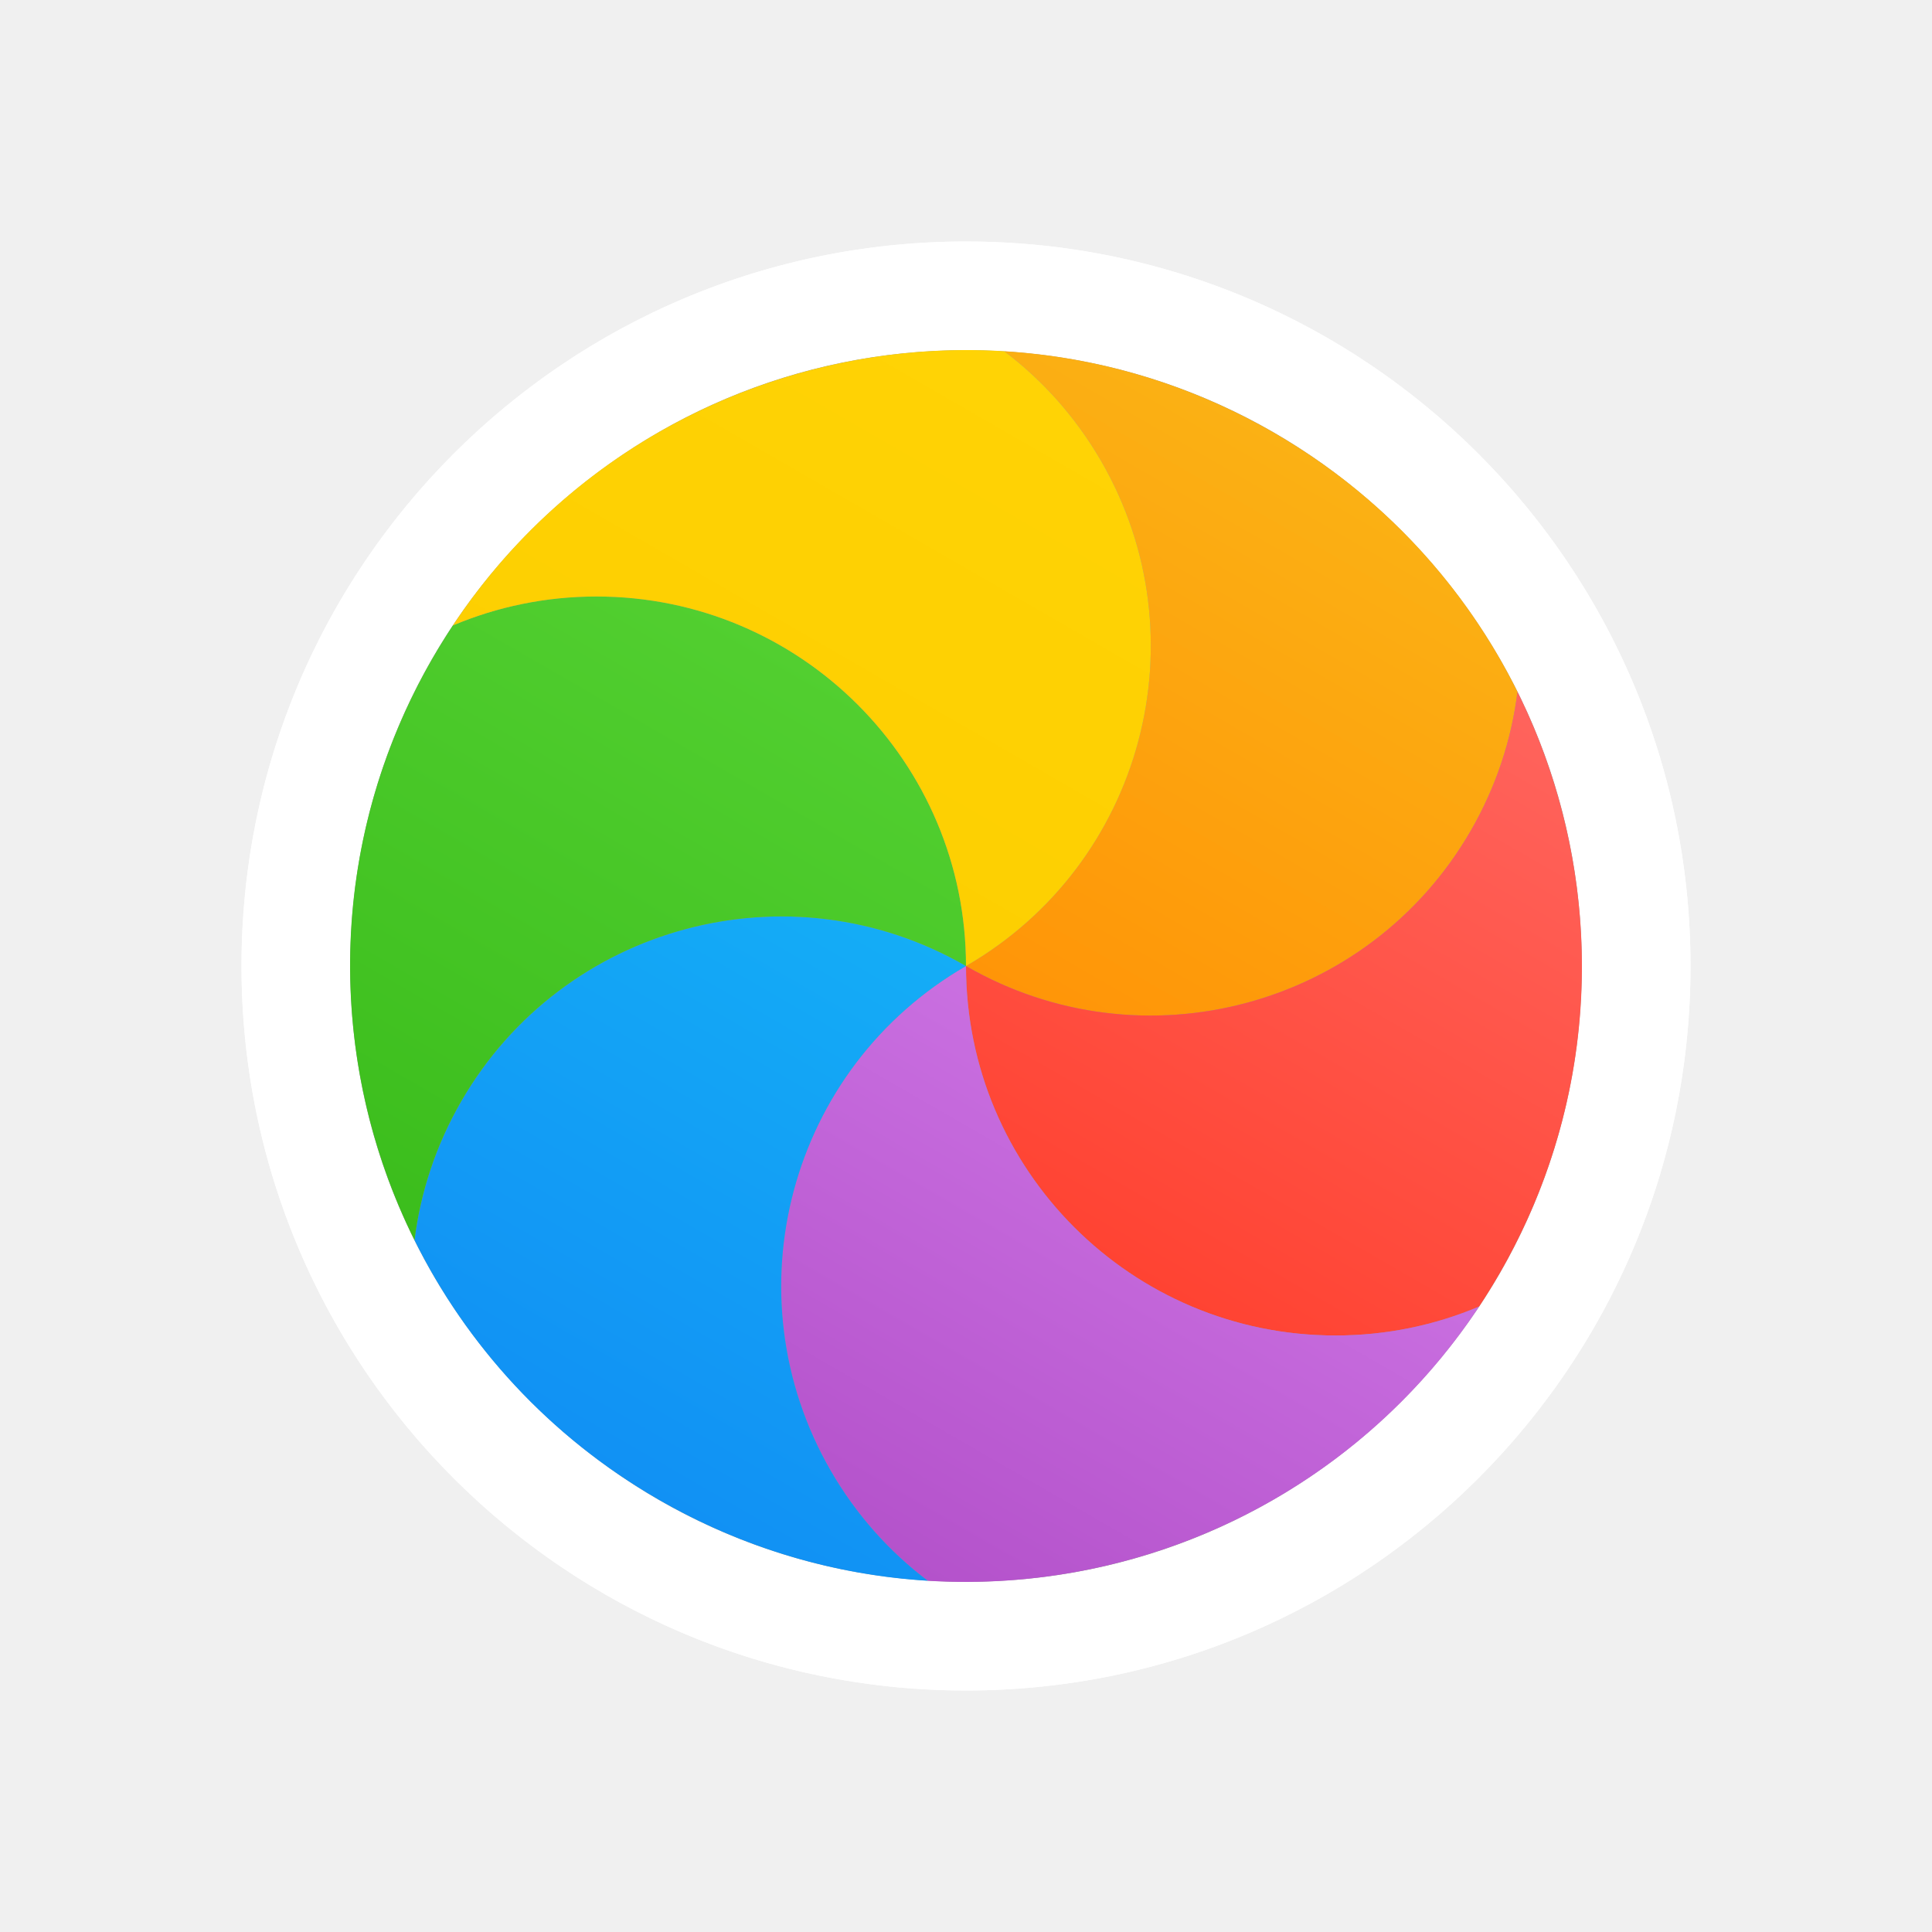
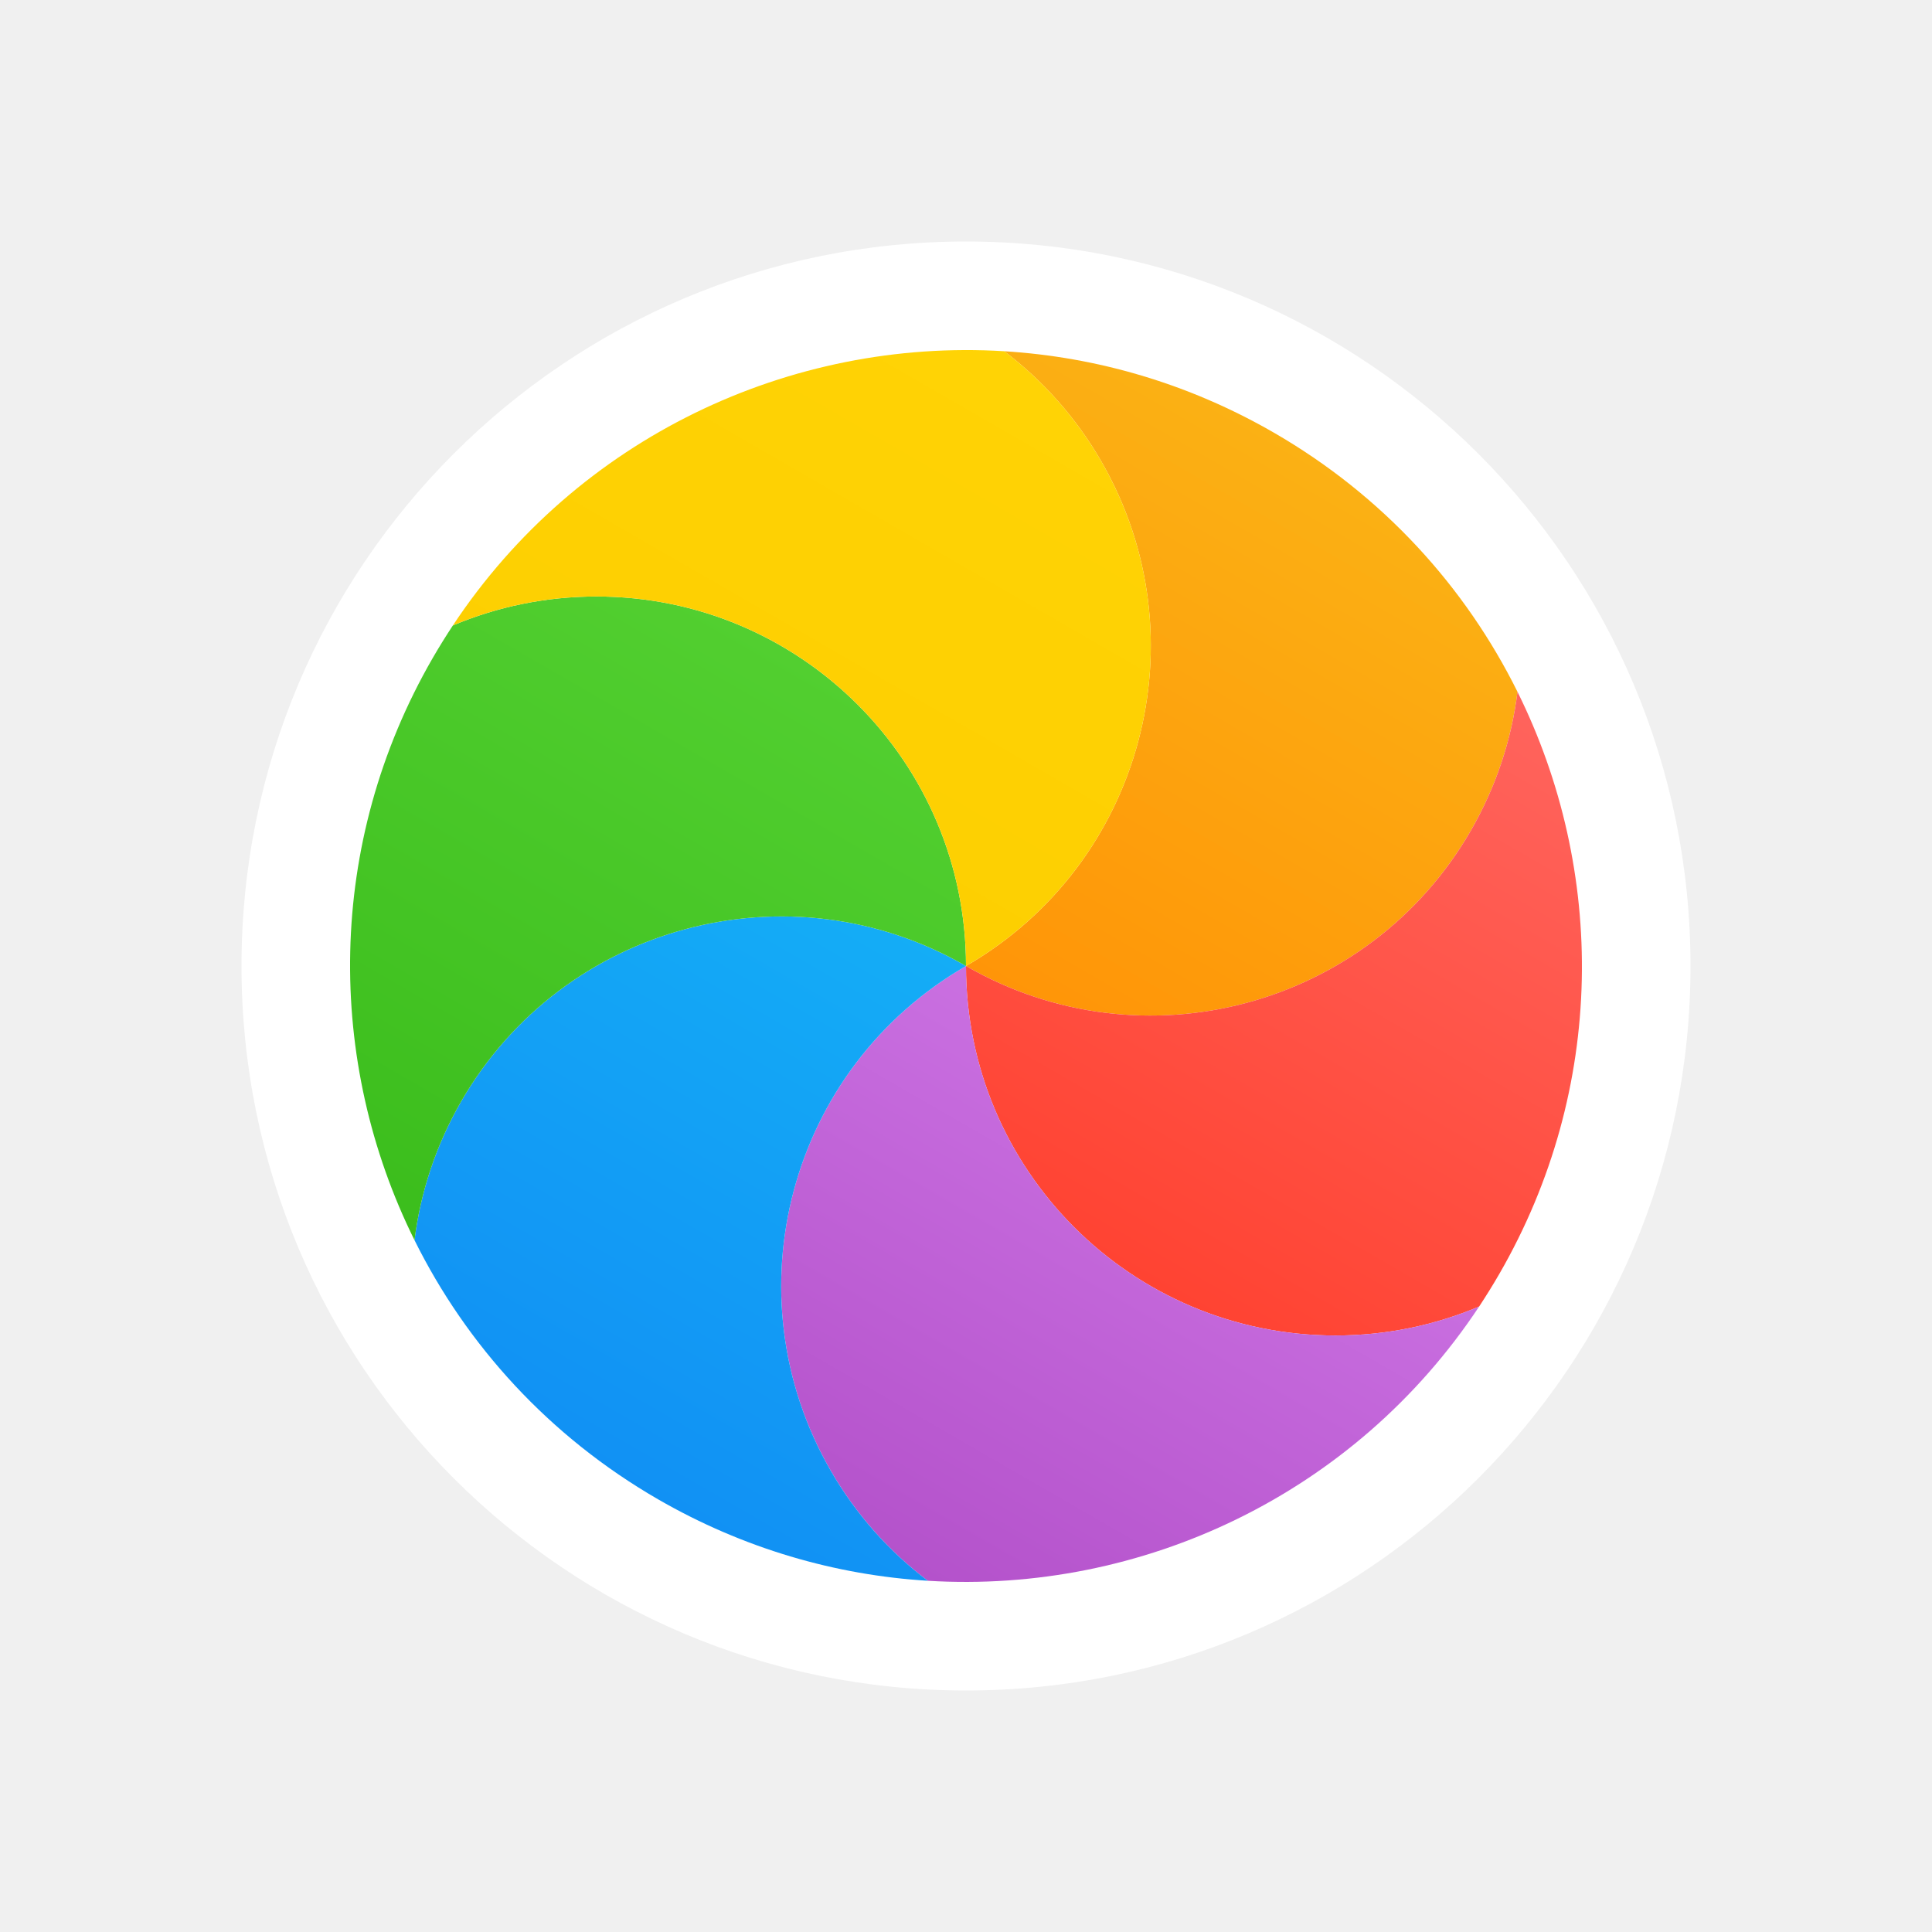
<svg xmlns="http://www.w3.org/2000/svg" id="Camada_1" data-name="Camada 1" version="1.1" viewBox="0 0 800 800">
  <defs>
-     <linearGradient id="Gradiente_sem_nome" data-name="Gradiente sem nome" x1="92.146" y1="636.284" x2="92.146" y2="626.059" gradientTransform="translate(-9470.393 12730.408) rotate(30) scale(26.073 -24.93958)" gradientUnits="userSpaceOnUse">
+     <linearGradient id="Gradiente_sem_nome" data-name="Gradiente sem nome" x1="166.42" y1="-.236" x2="166.42" y2="9.989" gradientTransform="translate(-3216.119 -1975.429) rotate(30) scale(26.073 24.93958)" gradientUnits="userSpaceOnUse">
      <stop offset="0" stop-color="#fbb114" />
      <stop offset="1" stop-color="#ff9508" />
    </linearGradient>
-     <linearGradient id="Gradiente_sem_nome_2" data-name="Gradiente sem nome 2" x1="97.722" y1="635.021" x2="97.722" y2="624.374" gradientTransform="translate(-10030.222 14039.459) rotate(30) scale(23.95175 -27.1483)" gradientUnits="userSpaceOnUse">
+     <linearGradient id="Gradiente_sem_nome_2" data-name="Gradiente sem nome 2" x1="171.489" y1="1.349" x2="171.489" y2="11.995" gradientTransform="translate(-2922.191 -1805.729) rotate(30) scale(23.95175 27.1483)" gradientUnits="userSpaceOnUse">
      <stop offset="0" stop-color="#ff645d" />
      <stop offset="1" stop-color="#ff4332" />
    </linearGradient>
-     <linearGradient id="Gradiente_sem_nome_3" data-name="Gradiente sem nome 3" x1="94.792" y1="625.037" x2="94.792" y2="615.209" gradientTransform="translate(-9057.675 11709.698) rotate(30) scale(27.98463 -23.23595)" gradientUnits="userSpaceOnUse">
+     <linearGradient id="Gradiente_sem_nome_3" data-name="Gradiente sem nome 3" x1="169.458" y1="10.721" x2="169.458" y2="20.55" gradientTransform="translate(-3481.003 -2128.36) rotate(30) scale(27.98463 23.23595)" gradientUnits="userSpaceOnUse">
      <stop offset="0" stop-color="#ca70e1" />
      <stop offset="1" stop-color="#b452cb" />
    </linearGradient>
-     <linearGradient id="Gradiente_sem_nome_4" data-name="Gradiente sem nome 4" x1="90.634" y1="626.059" x2="90.634" y2="615.834" gradientTransform="translate(-9470.393 12730.409) rotate(30) scale(26.073 -24.93958)" gradientUnits="userSpaceOnUse">
+     <linearGradient id="Gradiente_sem_nome_4" data-name="Gradiente sem nome 4" x1="164.909" y1="9.989" x2="164.909" y2="20.214" gradientTransform="translate(-3216.12 -1975.428) rotate(30) scale(26.073 24.93958)" gradientUnits="userSpaceOnUse">
      <stop offset="0" stop-color="#14adf6" />
      <stop offset="1" stop-color="#1191f4" />
    </linearGradient>
-     <linearGradient id="Gradiente_sem_nome_5" data-name="Gradiente sem nome 5" x1="87.075" y1="630.012" x2="87.075" y2="619.365" gradientTransform="translate(-10030.222 14039.459) rotate(30) scale(23.95175 -27.1483)" gradientUnits="userSpaceOnUse">
+     <linearGradient id="Gradiente_sem_nome_5" data-name="Gradiente sem nome 5" x1="160.843" y1="6.358" x2="160.843" y2="17.004" gradientTransform="translate(-2922.191 -1805.729) rotate(30) scale(23.95175 27.1483)" gradientUnits="userSpaceOnUse">
      <stop offset="0" stop-color="#52cf30" />
      <stop offset="1" stop-color="#3bbd1c" />
    </linearGradient>
-     <linearGradient id="Gradiente_sem_nome_6" data-name="Gradiente sem nome 6" x1="86.431" y1="634.865" x2="86.431" y2="625.037" gradientTransform="translate(-9057.675 11709.698) rotate(30) scale(27.98463 -23.23595)" gradientUnits="userSpaceOnUse">
+     <linearGradient id="Gradiente_sem_nome_6" data-name="Gradiente sem nome 6" x1="161.097" y1=".893" x2="161.097" y2="10.721" gradientTransform="translate(-3481.003 -2128.36) rotate(30) scale(27.98463 23.23595)" gradientUnits="userSpaceOnUse">
      <stop offset="0" stop-color="#ffd305" />
      <stop offset="1" stop-color="#fdcf01" />
    </linearGradient>
  </defs>
+   <circle cx="400" cy="400" r="300" fill="#fff" stroke-width="0" />
  <g>
-     <circle cx="400" cy="400" r="300" fill="#fff" stroke-width="0" />
-     <path d="M565.879,149.993c9.094,21.52,14.122,45.177,14.122,70.008,0,99.411-80.589,179.999-180,179.999,49.706-86.093,20.208-196.179-65.885-245.884-21.523-12.426-44.545-19.904-67.75-22.782,40.241-20.053,85.62-31.334,133.635-31.334,61.332,0,118.365,18.405,165.879,49.993Z" fill="#fff" fill-rule="evenodd" stroke-width="0" />
-     <path d="M699.427,418.683c-14.086,18.622-32.051,34.792-53.543,47.201-86.092,49.705-196.179,20.208-245.884-65.885,99.411,0,180-80.588,180-179.999,0-24.831-5.028-48.488-14.122-70.008,80.841,53.745,134.121,145.654,134.121,250.007,0,6.276-.191,12.504-.573,18.683Z" fill="#fff" fill-rule="evenodd" stroke-width="0" />
-     <path d="M533.634,668.666c-23.204-2.88-46.226-10.355-67.75-22.782-86.092-49.705-115.59-159.791-65.885-245.884,49.706,86.093,159.792,115.589,245.884,65.885,21.492-12.408,39.457-28.579,53.543-47.201-6.741,109.7-72.434,203.457-165.794,249.982h.001Z" fill="#fff" fill-rule="evenodd" stroke-width="0" />
-     <path d="M234.121,650.007c-9.094-21.52-14.122-45.177-14.122-70.008,0-99.411,80.589-179.999,180-179.999-49.706,86.093-20.208,196.179,65.885,245.884,21.523,12.426,44.546,19.904,67.75,22.782-40.24,20.053-85.619,31.334-133.634,31.334-61.332,0-118.365-18.405-165.879-49.993h-.001Z" fill="#fff" fill-rule="evenodd" stroke-width="0" />
-     <path d="M100.573,381.317c14.086-18.622,32.051-34.792,53.543-47.201,86.093-49.706,196.179-20.208,245.885,65.885-99.411,0-180,80.588-180,179.999,0,24.831,5.028,48.488,14.122,70.008-80.841-53.745-134.121-145.654-134.121-250.007,0-6.276.191-12.504.573-18.683Z" fill="#fff" fill-rule="evenodd" stroke-width="0" />
-     <path d="M266.365,131.333c23.204,2.88,46.227,10.355,67.75,22.782,86.093,49.705,115.59,159.791,65.885,245.884-49.706-86.093-159.792-115.589-245.885-65.885-21.492,12.408-39.457,28.579-53.543,47.201,6.741-109.7,72.434-203.455,165.794-249.982h-.001Z" fill="#fff" fill-rule="evenodd" stroke-width="0" />
-   </g>
-   <g>
-     <circle cx="399.999" cy="400" r="255" fill="#959595" stroke-width="0" />
-     <g>
-       <path d="M628.359,286.463c-2.452,19.706-8.805,39.257-19.358,57.536-42.25,73.178-135.823,98.252-209.002,56.002,73.179-42.25,98.252-135.823,56.002-209.002-10.563-18.294-24.333-33.582-40.19-45.564,38.145,2.34,76.344,13.323,111.688,33.729,45.148,26.066,79.309,63.853,100.86,107.299Z" fill="url(#Gradiente_sem_nome)" fill-rule="evenodd" stroke-width="0" />
-       <path d="M612.474,541.01c-18.283,7.721-38.38,11.99-59.475,11.99-84.499 0-153-68.5-153-153,73.179,42.25,166.752,17.177,209.002-56.002,10.553-18.279,16.906-37.83,19.358-57.536,36.667,73.92,36.827,164.221-7.523,241.037-2.667,4.619-5.468,9.116-8.36,13.511l-.002-.001Z" fill="url(#Gradiente_sem_nome_2)" fill-rule="evenodd" stroke-width="0" />
-       <path d="M384.187,654.565c-15.857-11.98-29.627-27.269-40.189-45.564-42.25-73.179-17.177-166.752,56.002-209.002 0,84.499,68.5,153,153,153,21.094-0,41.191-4.269,59.475-11.99-51.584,77.887-139.789,118.984-228.287,113.555Z" fill="url(#Gradiente_sem_nome_3)" fill-rule="evenodd" stroke-width="0" />
-       <path d="M171.64,513.537c2.452-19.706,8.805-39.257,19.358-57.535,42.25-73.179,135.823-98.252,209.002-56.002-73.179,42.25-98.252,135.823-56.002,209.002,10.562,18.295,24.332,33.583,40.189,45.564-38.144-2.34-76.343-13.323-111.687-33.729-45.148-26.066-79.309-63.854-100.86-107.299Z" fill="url(#Gradiente_sem_nome_4)" fill-rule="evenodd" stroke-width="0" />
-       <path d="M187.525,258.99c18.283-7.721,38.38-11.99,59.474-11.99,84.499-0,153,68.5,153,153-73.179-42.25-166.752-17.177-209.002,56.002-10.553,18.279-16.906,37.83-19.358,57.535-36.667-73.92-36.827-164.221,7.523-241.037,2.667-4.619,5.468-9.116,8.36-13.512l.002.001Z" fill="url(#Gradiente_sem_nome_5)" fill-rule="evenodd" stroke-width="0" />
-       <path d="M415.812,145.434c15.856,11.983,29.627,27.269,40.19,45.564,42.25,73.179,17.177,166.752-56.002,209.002-0-84.5-68.501-153-153-153-21.094 0-41.191,4.269-59.474,11.99,51.584-77.887,139.789-118.984,228.287-113.556l-0-0Z" fill="url(#Gradiente_sem_nome_6)" fill-rule="evenodd" stroke-width="0" />
-     </g>
+     <path d="M628.359,286.463c-2.452,19.706-8.805,39.257-19.358,57.536-42.25,73.178-135.823,98.252-209.002,56.002,73.179-42.25,98.252-135.823,56.002-209.002-10.563-18.294-24.333-33.582-40.19-45.564,38.145,2.34,76.344,13.323,111.688,33.729,45.148,26.066,79.309,63.854,100.86,107.299Z" fill="url(#Gradiente_sem_nome)" fill-rule="evenodd" stroke-width="0" />
+     <path d="M612.474,541.01c-18.283,7.721-38.38,11.99-59.475,11.99-84.499,0-153-68.5-153-153,73.179,42.25,166.752,17.177,209.002-56.002,10.553-18.279,16.906-37.83,19.358-57.536,36.667,73.92,36.827,164.221-7.523,241.037-2.667,4.619-5.468,9.116-8.36,13.511l-.002-.001h0Z" fill="url(#Gradiente_sem_nome_2)" fill-rule="evenodd" stroke-width="0" />
+     <path d="M384.187,654.565c-15.857-11.98-29.627-27.269-40.189-45.564-42.25-73.179-17.177-166.752,56.002-209.002 0,84.499,68.5,153,153,153,21.094-0,41.191-4.269,59.475-11.99-51.584,77.887-139.789,118.984-228.287,113.555Z" fill="url(#Gradiente_sem_nome_3)" fill-rule="evenodd" stroke-width="0" />
+     <path d="M171.64,513.537c2.452-19.706,8.805-39.257,19.358-57.535,42.25-73.179,135.823-98.252,209.002-56.002-73.179,42.25-98.252,135.823-56.002,209.002,10.562,18.295,24.332,33.583,40.189,45.564-38.144-2.34-76.343-13.323-111.687-33.729-45.148-26.066-79.309-63.854-100.86-107.299h-0Z" fill="url(#Gradiente_sem_nome_4)" fill-rule="evenodd" stroke-width="0" />
+     <path d="M187.525,258.99c18.283-7.721,38.38-11.99,59.474-11.99,84.499-0,153,68.5,153,153-73.179-42.25-166.752-17.177-209.002,56.002-10.553,18.279-16.906,37.83-19.358,57.535-36.667-73.92-36.827-164.221,7.523-241.037,2.667-4.619,5.468-9.116,8.36-13.512l.002.001h-0Z" fill="url(#Gradiente_sem_nome_5)" fill-rule="evenodd" stroke-width="0" />
+     <path d="M415.812,145.434c15.856,11.983,29.627,27.269,40.19,45.564,42.25,73.179,17.177,166.752-56.002,209.002-0-84.5-68.501-153-153-153-21.094 0-41.191,4.269-59.474,11.99,51.584-77.887,139.789-118.984,228.287-113.556l-0-0v-0Z" fill="url(#Gradiente_sem_nome_6)" fill-rule="evenodd" stroke-width="0" />
  </g>
</svg>
